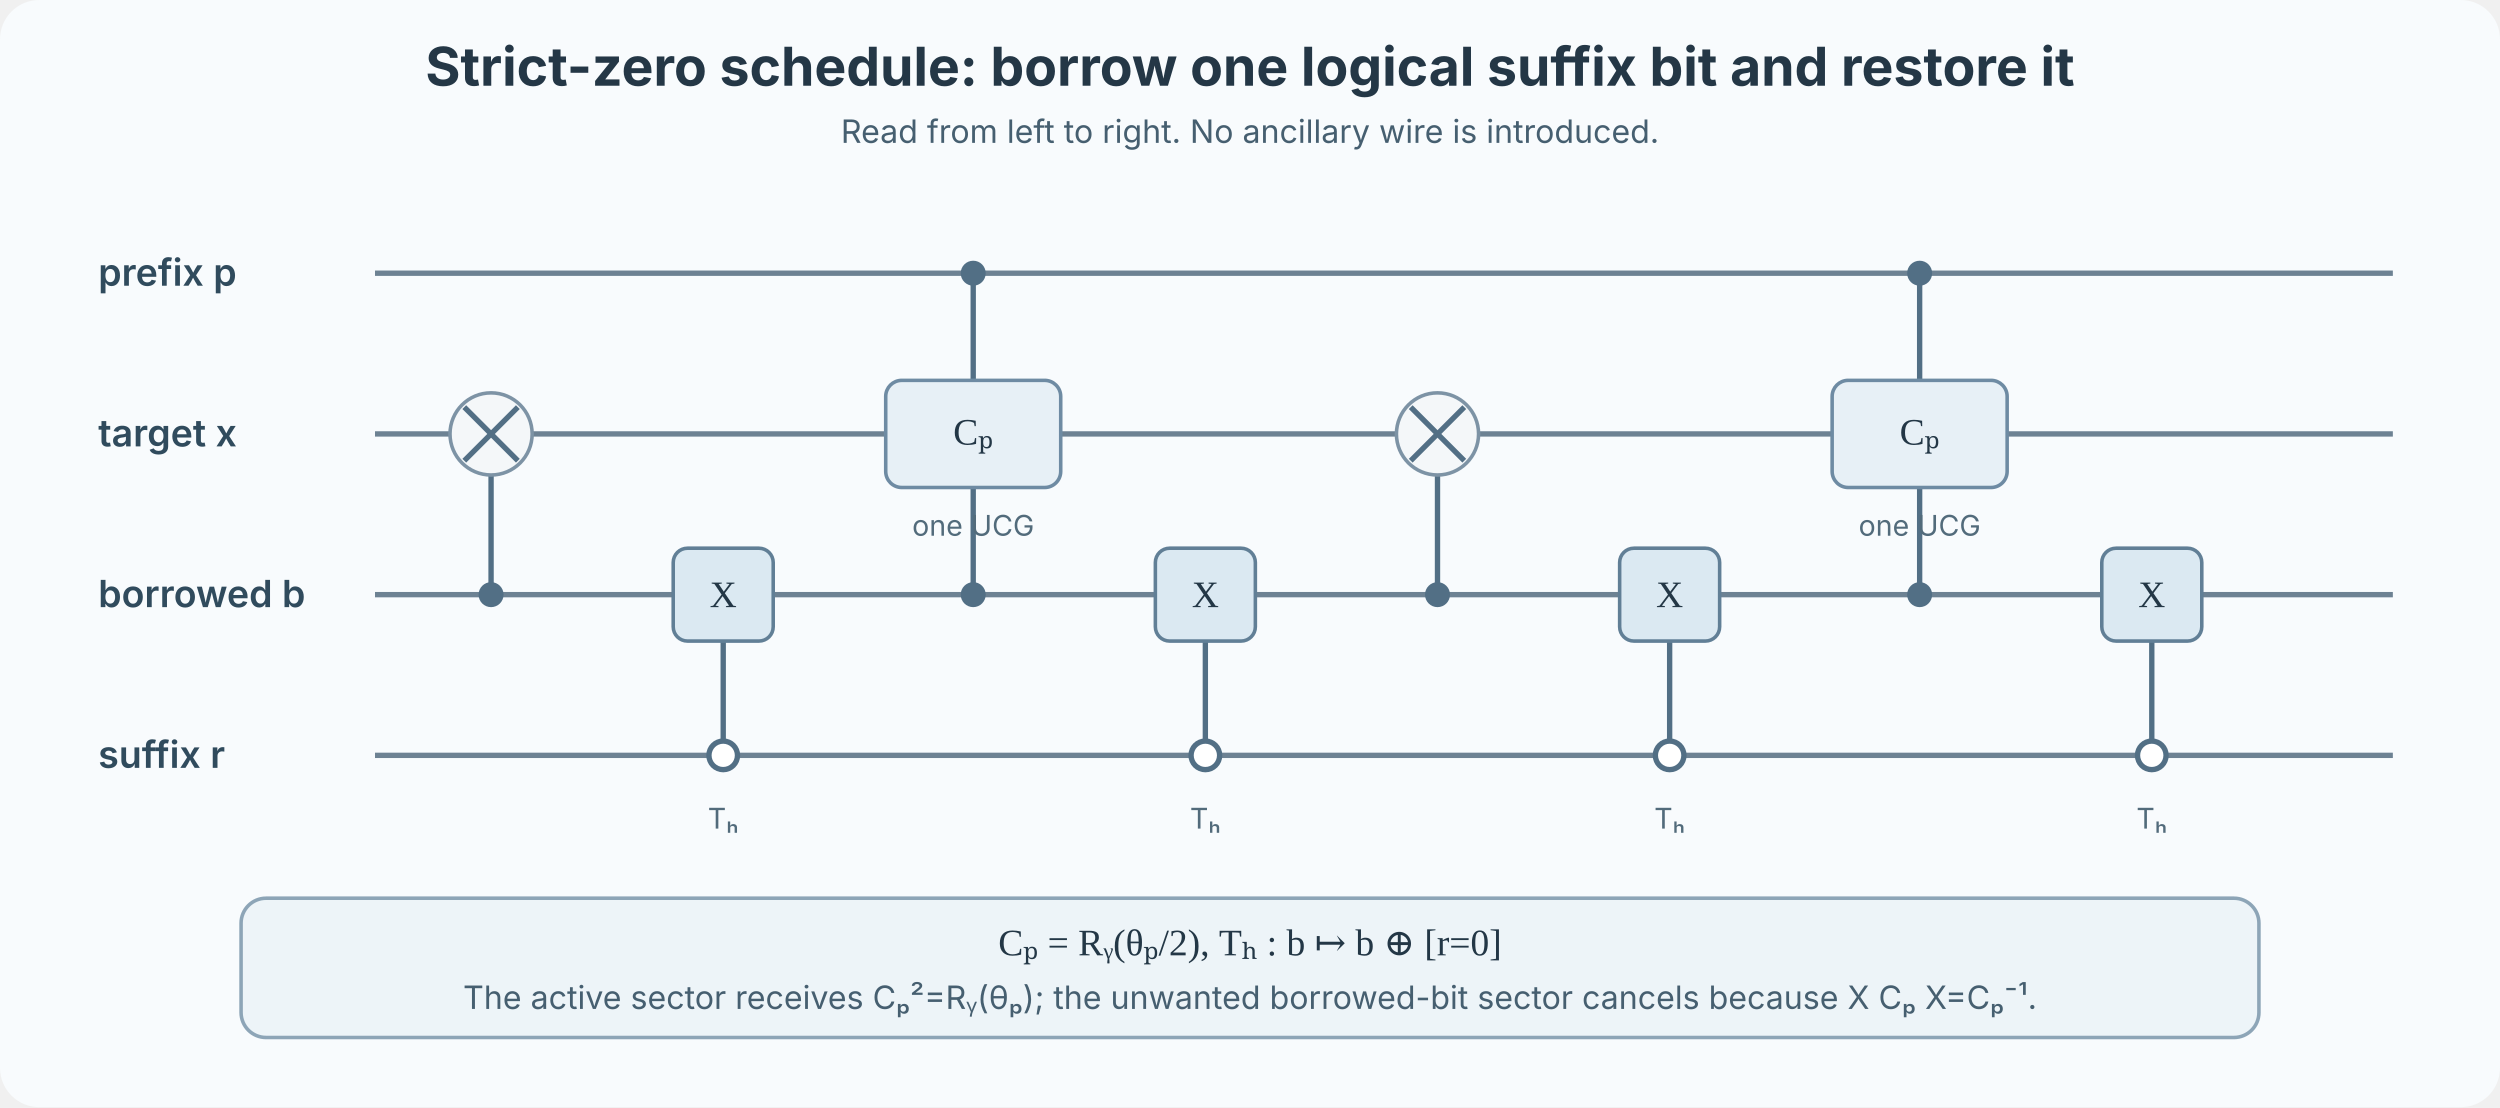
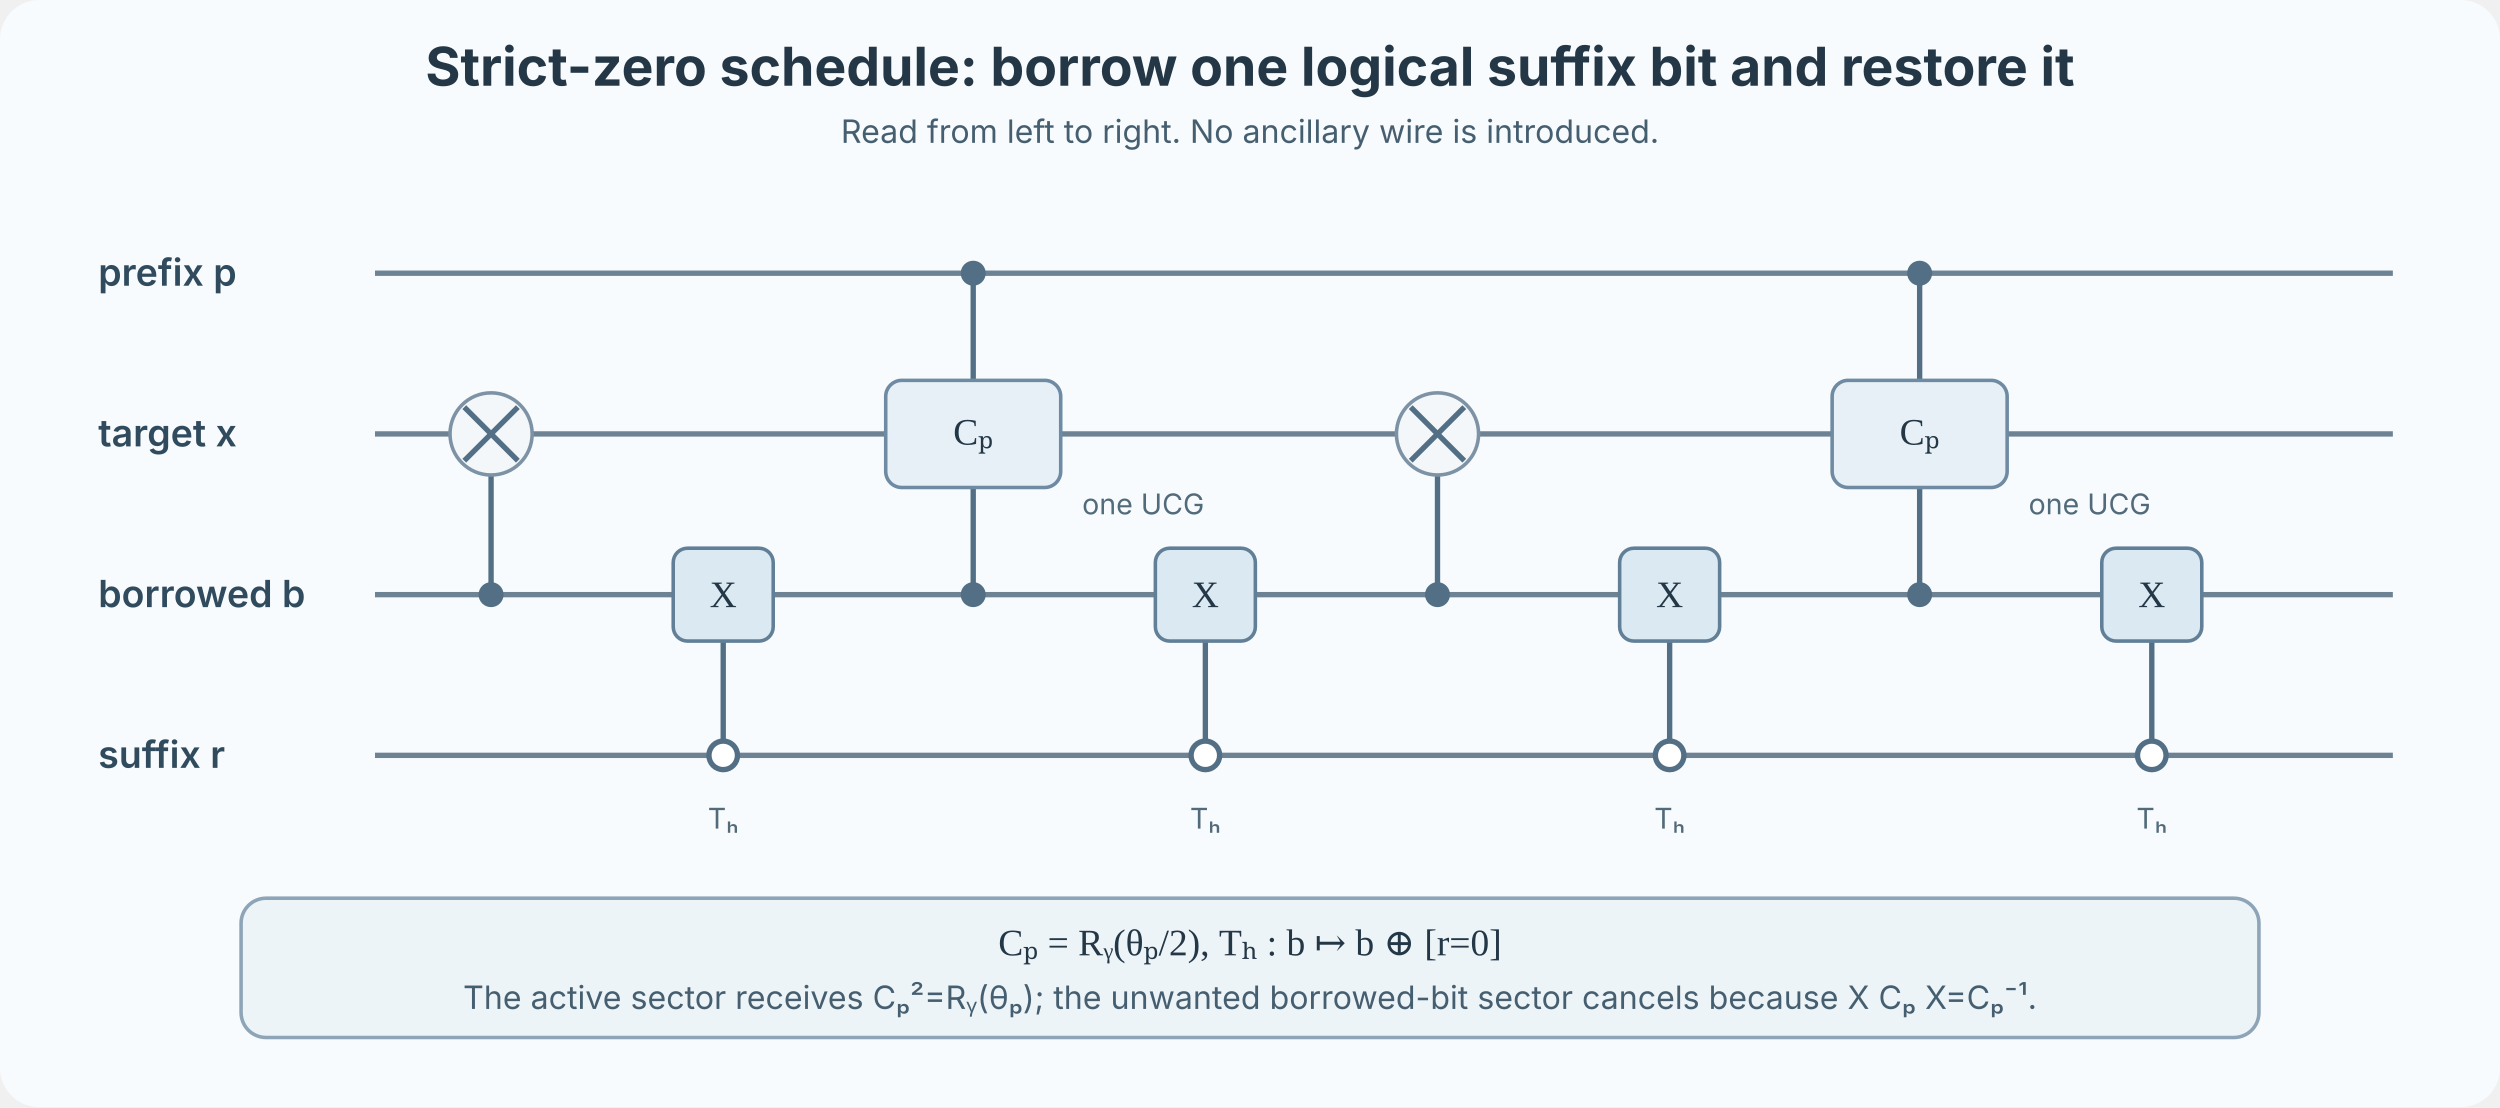
<svg xmlns="http://www.w3.org/2000/svg" width="1400" height="620" viewBox="0 0 1400 620" role="img" aria-labelledby="title desc">
  <defs>
    <style>
      .title{font:700 30px system-ui,-apple-system,BlinkMacSystemFont,"Segoe UI",sans-serif;fill:#243746}
      .label{font:600 21px system-ui,-apple-system,BlinkMacSystemFont,"Segoe UI",sans-serif;fill:#304b5d}
      .body{font:18px system-ui,-apple-system,BlinkMacSystemFont,"Segoe UI",sans-serif;fill:#465f70}
      .small{font:16px system-ui,-apple-system,BlinkMacSystemFont,"Segoe UI",sans-serif;fill:#526b7b}
      .math{font:21px Georgia,"Times New Roman",serif;fill:#233746}
      .wire{stroke:#6d8293;stroke-width:3}
      .control{fill:#526f85}
      .open{fill:#fff;stroke:#526f85;stroke-width:3}
      .gate{fill:#e7f0f6;stroke:#6e8ba3;stroke-width:2}
      .echo{fill:#f4f7f9;stroke:#7d93a5;stroke-width:2}
      .toggle{fill:#dbe9f2;stroke:#617f96;stroke-width:2}
    </style>
  </defs>
  <rect width="1400" height="620" rx="22" fill="#f8fbfd" />
  <text x="700" y="48" text-anchor="middle" class="title">Strict-zero schedule: borrow one logical suffix bit and restore it</text>
  <text x="700" y="80" text-anchor="middle" class="body">Read from left to right. No ancillary wire is introduced.</text>
  <text x="55" y="160" class="label">prefix p</text>
  <text x="55" y="250" class="label">target x</text>
  <text x="55" y="340" class="label">borrowed b</text>
  <text x="55" y="430" class="label">suffix r</text>
  <line x1="210" y1="153" x2="1340" y2="153" class="wire" />
  <line x1="210" y1="243" x2="1340" y2="243" class="wire" />
  <line x1="210" y1="333" x2="1340" y2="333" class="wire" />
  <line x1="210" y1="423" x2="1340" y2="423" class="wire" />
  <line x1="275" y1="243" x2="275" y2="333" stroke="#526f85" stroke-width="3" />
  <circle cx="275" cy="333" r="7" class="control" />
  <circle cx="275" cy="243" r="23" class="echo" />
  <line x1="260" y1="228" x2="290" y2="258" stroke="#526f85" stroke-width="3" />
  <line x1="290" y1="228" x2="260" y2="258" stroke="#526f85" stroke-width="3" />
  <line x1="405" y1="333" x2="405" y2="423" stroke="#526f85" stroke-width="3" />
  <circle cx="405" cy="423" r="8" class="open" />
  <rect x="377" y="307" width="56" height="52" rx="8" class="toggle" />
  <text x="405" y="340" text-anchor="middle" class="math">X</text>
  <text x="405" y="464" text-anchor="middle" class="small">Tₕ</text>
  <line x1="545" y1="153" x2="545" y2="333" stroke="#526f85" stroke-width="3" />
  <circle cx="545" cy="153" r="7" class="control" />
  <circle cx="545" cy="333" r="7" class="control" />
  <rect x="496" y="213" width="98" height="60" rx="9" class="gate" />
  <text x="545" y="249" text-anchor="middle" class="math">Cₚ</text>
-   <text x="545" y="300" text-anchor="middle" class="small">one UCG</text>
+   <text id="ucg-note-1" data-clear-connectors="true" x="606" y="288" text-anchor="start" class="small">one UCG</text>
  <line x1="675" y1="333" x2="675" y2="423" stroke="#526f85" stroke-width="3" />
  <circle cx="675" cy="423" r="8" class="open" />
  <rect x="647" y="307" width="56" height="52" rx="8" class="toggle" />
  <text x="675" y="340" text-anchor="middle" class="math">X</text>
  <text x="675" y="464" text-anchor="middle" class="small">Tₕ</text>
  <line x1="805" y1="243" x2="805" y2="333" stroke="#526f85" stroke-width="3" />
  <circle cx="805" cy="333" r="7" class="control" />
  <circle cx="805" cy="243" r="23" class="echo" />
  <line x1="790" y1="228" x2="820" y2="258" stroke="#526f85" stroke-width="3" />
  <line x1="820" y1="228" x2="790" y2="258" stroke="#526f85" stroke-width="3" />
  <line x1="935" y1="333" x2="935" y2="423" stroke="#526f85" stroke-width="3" />
  <circle cx="935" cy="423" r="8" class="open" />
  <rect x="907" y="307" width="56" height="52" rx="8" class="toggle" />
  <text x="935" y="340" text-anchor="middle" class="math">X</text>
  <text x="935" y="464" text-anchor="middle" class="small">Tₕ</text>
  <line x1="1075" y1="153" x2="1075" y2="333" stroke="#526f85" stroke-width="3" />
  <circle cx="1075" cy="153" r="7" class="control" />
  <circle cx="1075" cy="333" r="7" class="control" />
  <rect x="1026" y="213" width="98" height="60" rx="9" class="gate" />
  <text x="1075" y="249" text-anchor="middle" class="math">Cₚ</text>
-   <text x="1075" y="300" text-anchor="middle" class="small">one UCG</text>
+   <text id="ucg-note-2" data-clear-connectors="true" x="1136" y="288" text-anchor="start" class="small">one UCG</text>
  <line x1="1205" y1="333" x2="1205" y2="423" stroke="#526f85" stroke-width="3" />
  <circle cx="1205" cy="423" r="8" class="open" />
  <rect x="1177" y="307" width="56" height="52" rx="8" class="toggle" />
  <text x="1205" y="340" text-anchor="middle" class="math">X</text>
  <text x="1205" y="464" text-anchor="middle" class="small">Tₕ</text>
  <rect x="135" y="503" width="1130" height="78" rx="14" fill="#edf4f8" stroke="#8da5b7" stroke-width="2" />
  <text x="700" y="535" text-anchor="middle" class="math">Cₚ = Rᵧ(θₚ/2),   Tₕ : b ↦ b ⊕ [r=0]</text>
  <text x="700" y="565" text-anchor="middle" class="body">The active sector receives Cₚ²=Rᵧ(θₚ); the unwanted borrowed-bit sector cancels because X Cₚ X=Cₚ⁻¹.</text>
</svg>
